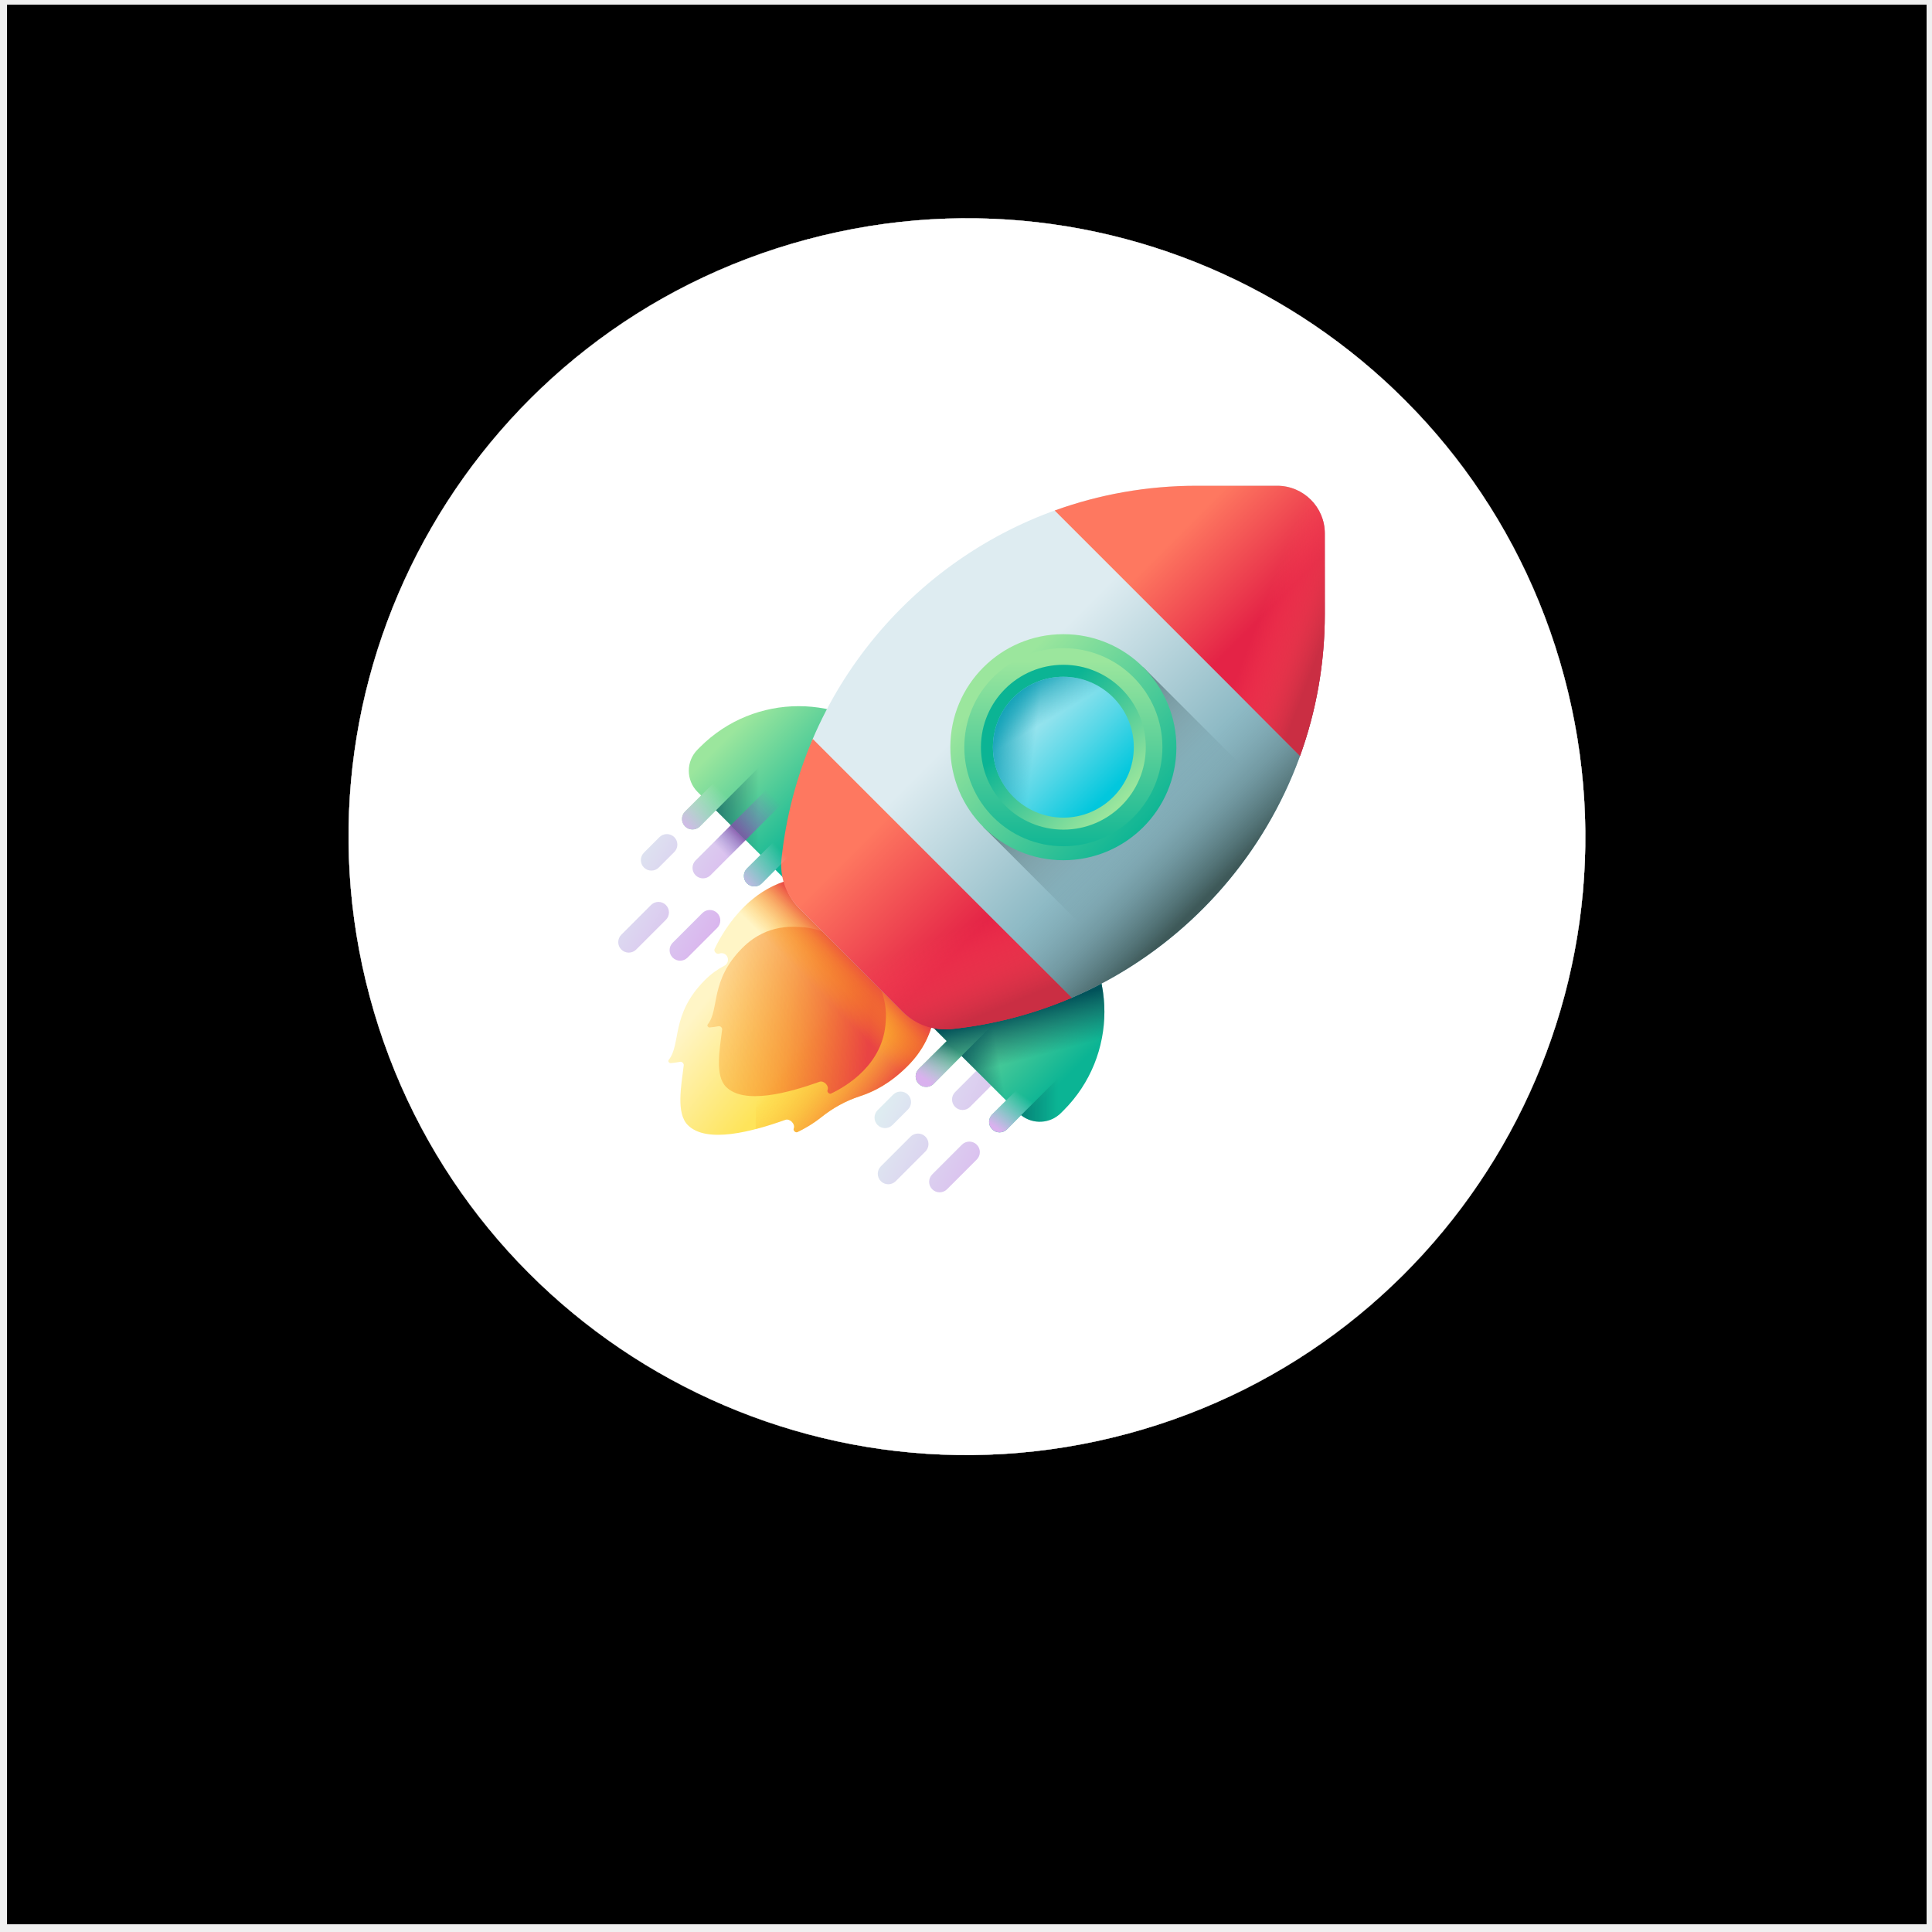
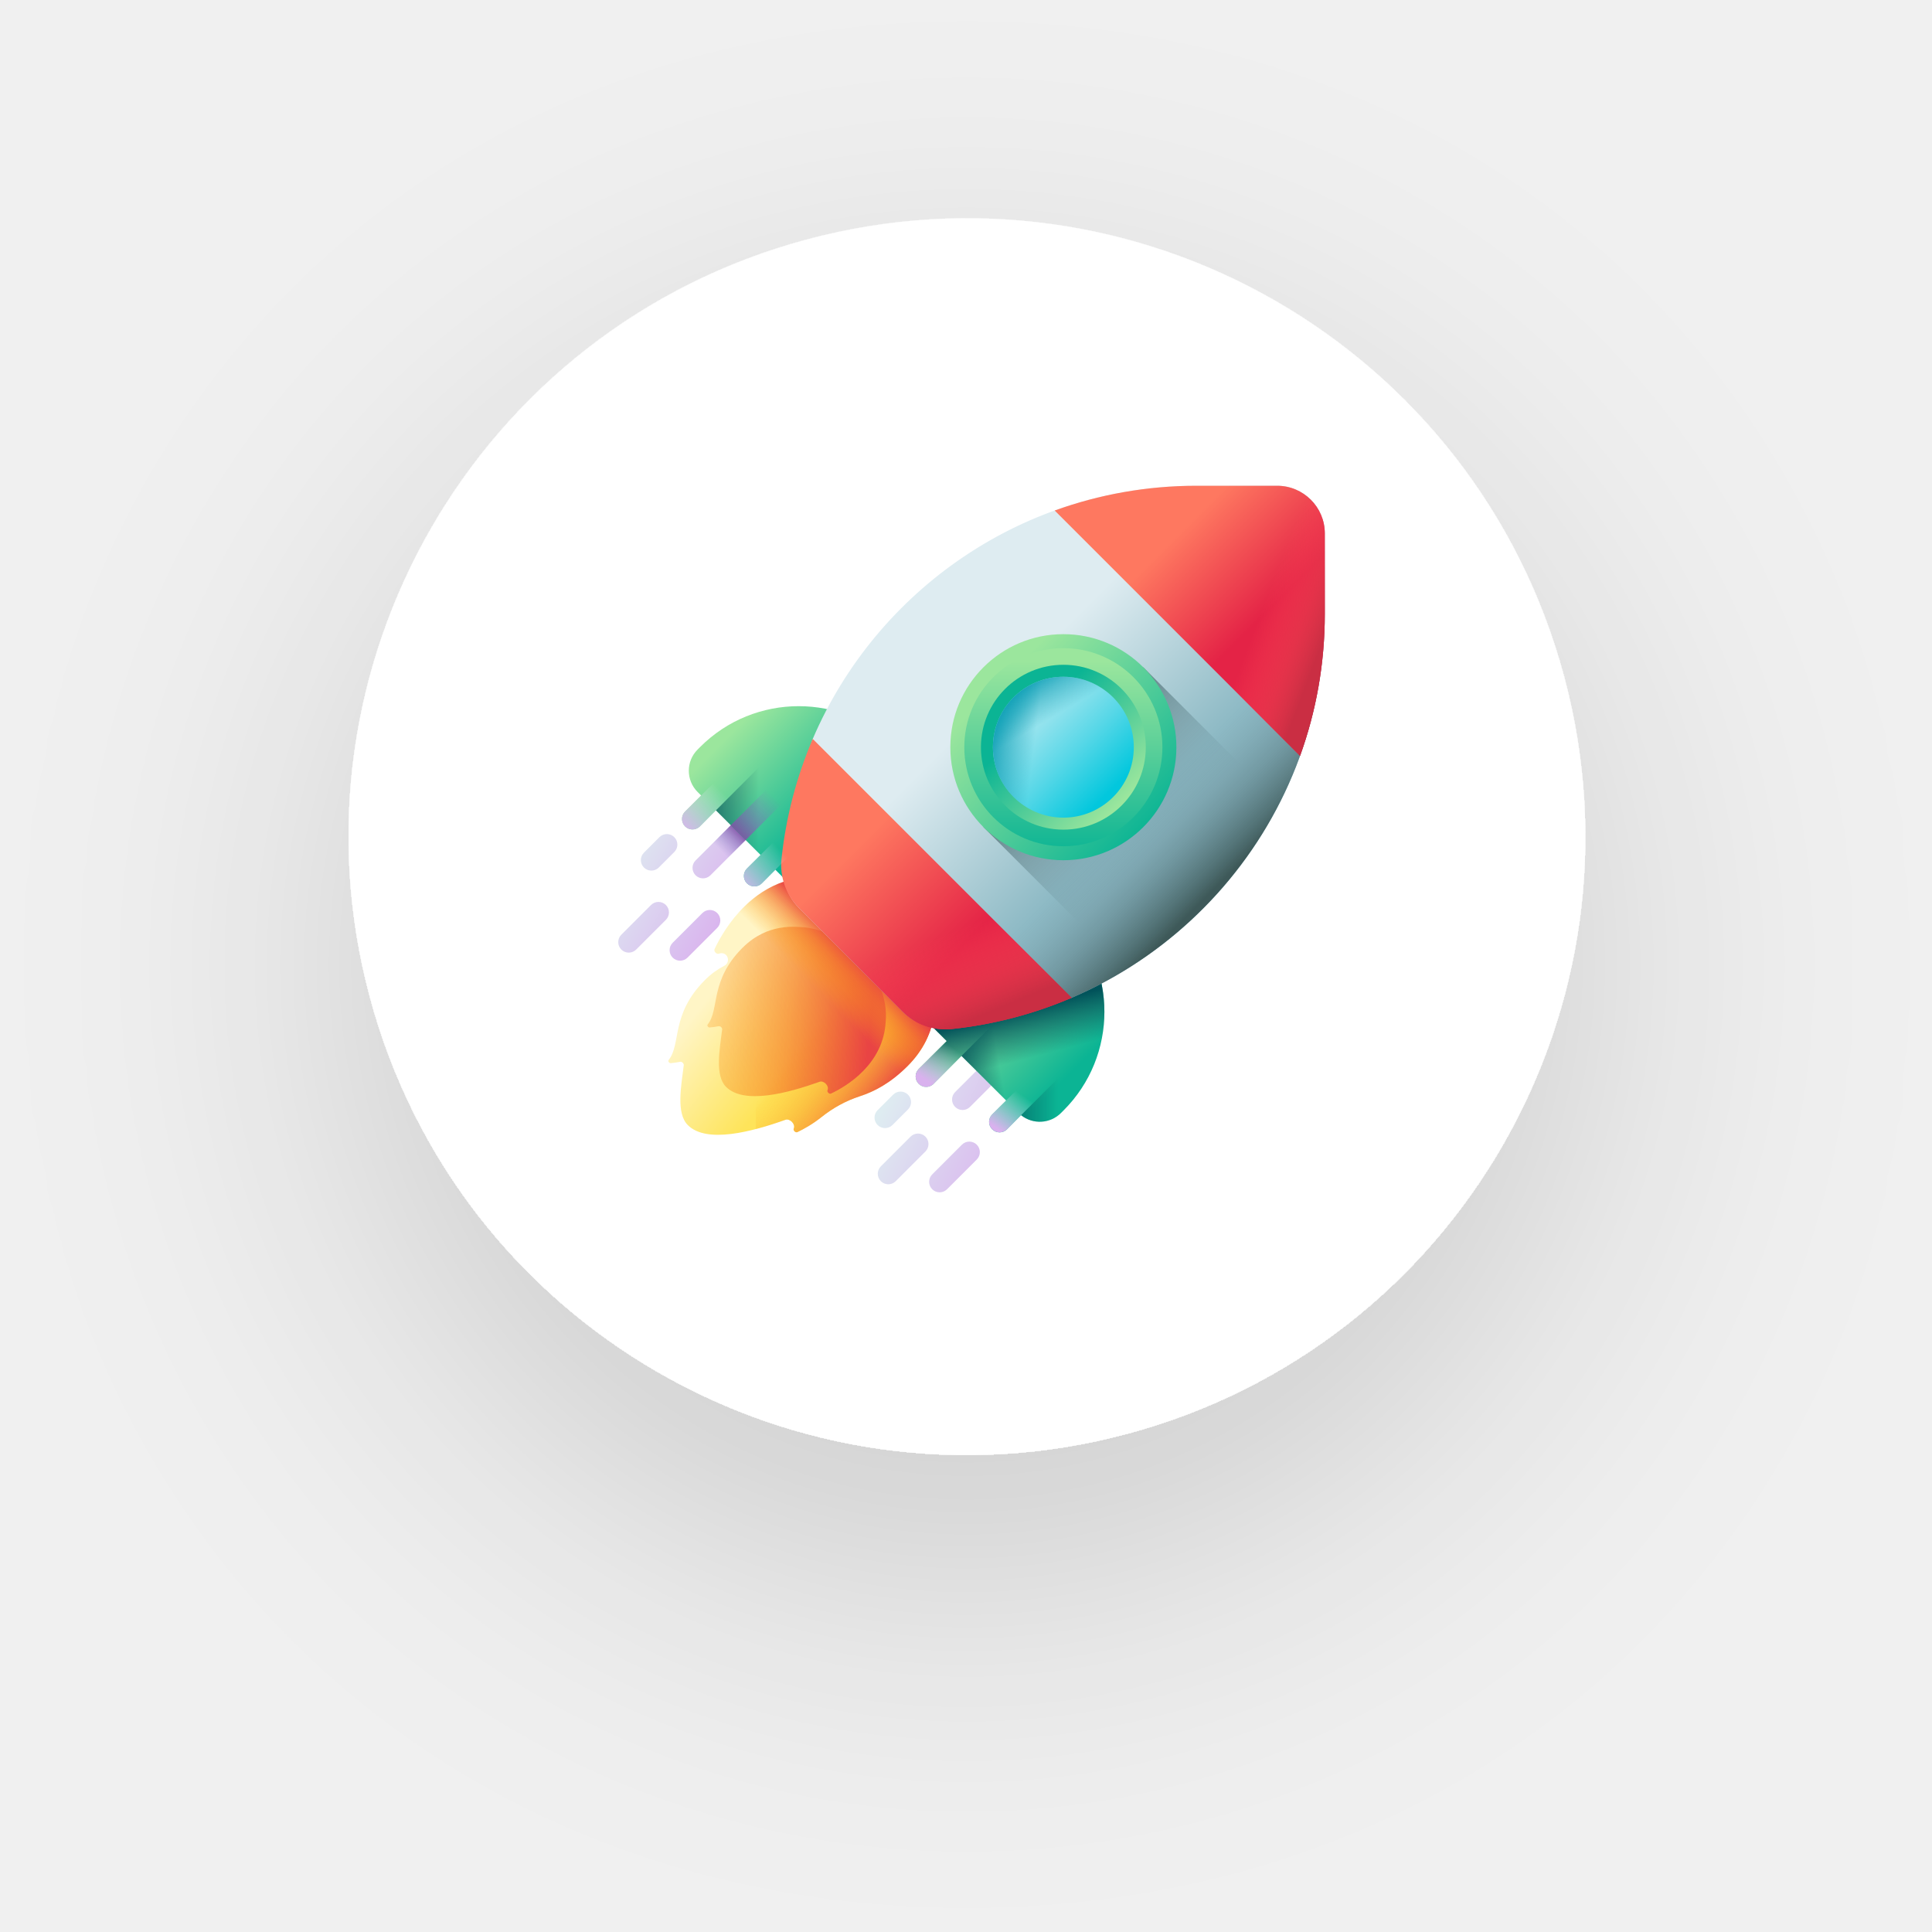
<svg xmlns="http://www.w3.org/2000/svg" width="175" height="175" viewBox="0 0 175 175" fill="none">
-   <g filter="url(#filter0_d_242_17254)">
-     <path d="M33.494 90.279C25.489 60.405 43.218 29.698 73.092 21.694C102.966 13.689 133.673 31.418 141.678 61.292C149.682 91.166 131.954 121.873 102.08 129.877C72.206 137.882 41.499 120.153 33.494 90.279Z" fill="white" />
+   <g filter="url(#filter0_d_242_17255)">
+     <path d="M33.494 90.279C25.489 60.405 43.218 29.698 73.092 21.694V21.694C102.966 13.689 133.673 31.418 141.678 61.292V61.292C149.682 91.166 131.954 121.873 102.08 129.877V129.877C72.206 137.882 41.499 120.153 33.494 90.279V90.279Z" fill="white" />
  </g>
-   <g clipPath="url(#clip0_242_17254)">
-     <path d="M63.621 82.704L60.93 85.394C60.559 85.766 60.559 86.368 60.93 86.74C61.302 87.112 61.904 87.112 62.276 86.74L64.967 84.049C65.338 83.677 65.338 83.075 64.967 82.703C64.595 82.332 63.992 82.332 63.621 82.704Z" fill="url(#paint0_linear_242_17254)" />
-     <path d="M58.97 81.974L56.279 84.665C55.907 85.037 55.907 85.639 56.279 86.01C56.65 86.382 57.253 86.382 57.624 86.01L60.315 83.32C60.687 82.948 60.687 82.346 60.315 81.974C59.944 81.602 59.341 81.602 58.97 81.974Z" fill="url(#paint1_linear_242_17254)" />
-     <path d="M73.699 68.59C73.327 68.219 72.725 68.219 72.353 68.59L63.006 77.937C62.635 78.309 62.635 78.911 63.006 79.283C63.378 79.654 63.98 79.654 64.352 79.283L73.699 69.936C74.07 69.564 74.07 68.962 73.699 68.59Z" fill="url(#paint2_linear_242_17254)" />
-     <path d="M73.699 68.59C73.327 68.219 72.725 68.219 72.353 68.59L63.006 77.937C62.635 78.309 62.635 78.911 63.006 79.283C63.378 79.654 63.98 79.654 64.352 79.283L73.699 69.936C74.07 69.564 74.07 68.962 73.699 68.59Z" fill="url(#paint3_linear_242_17254)" />
-     <path d="M59.672 78.58L61.077 77.175C61.449 76.803 61.449 76.201 61.077 75.829C60.706 75.458 60.103 75.458 59.732 75.829L58.327 77.235C57.955 77.606 57.955 78.209 58.327 78.58C58.698 78.952 59.3 78.952 59.672 78.58Z" fill="url(#paint4_linear_242_17254)" />
-     <path d="M87.13 103.685L84.439 106.376C84.067 106.747 84.067 107.35 84.439 107.721C84.81 108.093 85.413 108.093 85.784 107.721L88.475 105.03C88.847 104.659 88.847 104.056 88.475 103.685C88.104 103.313 87.501 103.313 87.13 103.685Z" fill="url(#paint5_linear_242_17254)" />
-     <path d="M82.478 102.955L79.787 105.646C79.416 106.018 79.416 106.62 79.787 106.992C80.159 107.364 80.761 107.364 81.133 106.992L83.824 104.301C84.195 103.929 84.195 103.327 83.824 102.956C83.453 102.584 82.85 102.584 82.478 102.955Z" fill="url(#paint6_linear_242_17254)" />
-     <path d="M97.208 89.572C96.836 89.2 96.234 89.2 95.862 89.572L86.515 98.919C86.143 99.29 86.143 99.893 86.515 100.264C86.887 100.636 87.489 100.636 87.861 100.264L97.208 90.917C97.579 90.546 97.579 89.943 97.208 89.572Z" fill="url(#paint7_linear_242_17254)" />
-     <path d="M80.838 101.905L82.243 100.499C82.615 100.128 82.615 99.525 82.243 99.154C81.872 98.782 81.269 98.782 80.898 99.154L79.493 100.559C79.121 100.931 79.121 101.533 79.493 101.905C79.864 102.276 80.466 102.276 80.838 101.905Z" fill="url(#paint8_linear_242_17254)" />
-     <path d="M73.354 79.408C68.268 79.677 65.643 84.034 64.727 85.959C64.626 86.171 64.912 86.473 65.132 86.383C65.139 86.38 65.147 86.376 65.155 86.374C65.246 86.337 65.342 86.329 65.437 86.342C66.016 86.425 66.125 87.217 65.604 87.483C65.025 87.779 64.432 88.193 63.853 88.772C60.734 91.891 61.72 94.563 60.563 96.02C60.481 96.123 60.612 96.311 60.756 96.299C60.977 96.28 61.265 96.244 61.602 96.179C61.767 96.148 61.954 96.326 61.933 96.495C61.696 98.392 61.234 100.843 62.302 101.911C64.004 103.613 68.138 102.506 71.135 101.433C71.542 101.288 72.061 101.81 71.902 102.209C71.899 102.215 71.897 102.221 71.894 102.227C71.823 102.4 72.061 102.626 72.229 102.546C72.781 102.283 73.588 101.842 74.4 101.194C75.436 100.367 76.603 99.716 77.864 99.306C79.18 98.878 80.642 98.127 82.191 96.579C85.253 93.516 84.696 90.142 84.648 89.091C84.399 86.908 83.289 84.591 81.388 82.69C79.002 80.304 75.961 79.162 73.354 79.408Z" fill="url(#paint9_linear_242_17254)" />
-     <path d="M71.136 101.433C71.542 101.288 72.061 101.81 71.902 102.209C71.9 102.215 71.897 102.221 71.895 102.227C71.824 102.4 72.062 102.626 72.229 102.546C72.782 102.283 73.588 101.842 74.4 101.193C75.437 100.366 76.603 99.716 77.864 99.306C79.181 98.878 80.642 98.127 82.191 96.579C85.253 93.516 84.696 90.141 84.649 89.09C84.4 86.908 83.289 84.59 81.388 82.69C79.003 80.304 75.962 79.162 73.354 79.408C71.357 79.513 69.74 80.249 68.456 81.221V102.273C69.386 102.031 70.305 101.731 71.136 101.433Z" fill="url(#paint10_linear_242_17254)" />
-     <path d="M64.099 92.801C64.02 92.9 64.145 93.08 64.283 93.068C64.495 93.05 64.771 93.016 65.094 92.954C65.252 92.923 65.431 93.094 65.411 93.257C65.184 95.074 64.741 97.422 65.764 98.446C67.395 100.077 71.356 99.016 74.229 97.989C74.619 97.849 75.116 98.35 74.964 98.731C74.961 98.737 74.959 98.743 74.957 98.749C74.889 98.915 75.116 99.131 75.277 99.055C76.732 98.363 80.025 96.379 80.228 92.535C80.414 90.564 79.551 88.266 77.748 86.463C76.311 85.026 74.56 84.187 72.91 83.999C72.116 83.963 69.565 83.542 67.251 85.856C64.262 88.844 65.207 91.405 64.099 92.801Z" fill="url(#paint11_linear_242_17254)" />
-     <path d="M82.191 96.579C85.253 93.516 84.696 90.141 84.648 89.09C84.399 86.908 83.289 84.59 81.388 82.69C79.002 80.304 75.961 79.162 73.353 79.408C69.963 79.587 67.667 81.583 66.241 83.464L80.663 97.885C81.161 97.528 81.671 97.098 82.191 96.579Z" fill="url(#paint12_linear_242_17254)" />
-     <path d="M96.341 82.739L94.185 80.583L83.109 91.659L85.75 94.299L84.147 95.901L84.149 95.903L83.219 96.832C82.847 97.204 82.847 97.806 83.219 98.178C83.58 98.539 84.159 98.548 84.533 98.207L87.095 95.644L91.133 99.682L89.87 100.946C89.498 101.317 89.498 101.92 89.87 102.291C90.241 102.663 90.844 102.663 91.215 102.291L92.492 101.015C93.558 101.868 95.118 101.802 96.106 100.813L96.341 100.578C101.267 95.652 101.267 87.665 96.341 82.739Z" fill="url(#paint13_linear_242_17254)" />
-     <path d="M96.341 82.739L94.185 80.583L83.109 91.659L85.75 94.299L84.147 95.901L84.149 95.903L83.219 96.832C82.847 97.204 82.847 97.806 83.219 98.178C83.58 98.539 84.159 98.548 84.533 98.207L87.095 95.644L91.133 99.682L89.87 100.946C89.498 101.317 89.498 101.92 89.87 102.291C90.241 102.663 90.844 102.663 91.215 102.291L92.492 101.015C93.558 101.868 95.118 101.802 96.106 100.813L96.341 100.578C101.267 95.652 101.267 87.665 96.341 82.739Z" fill="url(#paint14_linear_242_17254)" />
-     <path d="M92.491 101.015C93.557 101.868 95.117 101.802 96.105 100.813L96.34 100.578C100.639 96.279 101.186 89.649 97.982 84.757L87.095 95.644L92.491 101.015Z" fill="url(#paint15_linear_242_17254)" />
-     <path d="M83.417 69.815L81.262 67.659C76.335 62.733 68.348 62.733 63.422 67.659L63.187 67.895C62.126 68.955 62.126 70.675 63.187 71.736L63.505 72.054L62.981 72.577L62.983 72.579L62.053 73.508C61.681 73.88 61.681 74.482 62.053 74.854C62.414 75.215 62.993 75.224 63.367 74.883L64.85 73.399L68.888 77.437L67.658 78.668C67.286 79.039 67.286 79.641 67.658 80.013C68.029 80.385 68.632 80.385 69.003 80.013L70.234 78.783L72.342 80.891L83.417 69.815Z" fill="url(#paint16_linear_242_17254)" />
-     <path d="M72.342 80.891L83.418 69.815L81.262 67.659C79.261 65.658 76.755 64.47 74.155 64.095L64.851 73.399L72.342 80.891Z" fill="url(#paint17_linear_242_17254)" />
-     <path d="M81.767 91.639C82.939 92.811 84.58 93.258 86.228 93.083C90.039 92.678 97.068 90.382 97.068 90.382C110.553 84.604 120 71.212 120 55.613V48.316C120 45.932 118.068 44 115.684 44H108.387C92.787 44 79.396 53.447 73.618 66.931C73.618 66.931 71.321 73.96 70.917 77.771C70.741 79.42 71.189 81.06 72.361 82.233L81.767 91.639Z" fill="url(#paint18_linear_242_17254)" />
-     <path d="M120 55.613V48.315C120 47.123 119.517 46.045 118.736 45.264L77.064 86.936L81.767 91.638C82.94 92.811 84.58 93.383 86.229 93.209C105.212 91.192 120 75.13 120 55.613Z" fill="url(#paint19_linear_242_17254)" />
-     <path d="M115.889 72.772L103.559 60.441L89.08 74.92L101.988 87.828C107.893 84.191 112.723 78.977 115.889 72.772Z" fill="url(#paint20_linear_242_17254)" />
-     <path d="M73.619 66.932C72.168 70.319 71.196 73.96 70.791 77.771C70.616 79.419 71.189 81.06 72.361 82.232L81.767 91.638C82.939 92.811 84.579 93.383 86.228 93.208C90.039 92.803 93.68 91.831 97.067 90.38L73.619 66.932Z" fill="url(#paint21_linear_242_17254)" />
-     <path d="M115.685 44H108.387C103.874 44 99.547 44.792 95.534 46.242L117.757 68.466C119.208 64.453 120 60.126 120 55.613V48.316C120 45.932 118.068 44 115.685 44Z" fill="url(#paint22_linear_242_17254)" />
-     <path d="M96.319 77.919C101.973 77.919 106.557 73.336 106.557 67.681C106.557 62.027 101.973 57.443 96.319 57.443C90.665 57.443 86.081 62.027 86.081 67.681C86.081 73.336 90.665 77.919 96.319 77.919Z" fill="url(#paint23_linear_242_17254)" />
-     <path d="M96.319 76.653C101.274 76.653 105.291 72.636 105.291 67.681C105.291 62.726 101.274 58.709 96.319 58.709C91.364 58.709 87.347 62.726 87.347 67.681C87.347 72.636 91.364 76.653 96.319 76.653Z" fill="url(#paint24_linear_242_17254)" />
-     <path d="M96.319 75.148C100.443 75.148 103.785 71.805 103.785 67.682C103.785 63.558 100.443 60.216 96.319 60.216C92.196 60.216 88.853 63.558 88.853 67.682C88.853 71.805 92.196 75.148 96.319 75.148Z" fill="url(#paint25_linear_242_17254)" />
-     <path d="M96.319 74.062C99.843 74.062 102.699 71.205 102.699 67.681C102.699 64.157 99.843 61.301 96.319 61.301C92.795 61.301 89.939 64.157 89.939 67.681C89.939 71.205 92.795 74.062 96.319 74.062Z" fill="url(#paint26_linear_242_17254)" />
-     <path d="M96.319 74.062C99.843 74.062 102.699 71.205 102.699 67.681C102.699 64.157 99.843 61.301 96.319 61.301C92.795 61.301 89.939 64.157 89.939 67.681C89.939 71.205 92.795 74.062 96.319 74.062Z" fill="url(#paint27_linear_242_17254)" />
-     <path d="M96.319 74.062C99.843 74.062 102.699 71.205 102.699 67.681C102.699 64.157 99.843 61.301 96.319 61.301C92.795 61.301 89.939 64.157 89.939 67.681C89.939 71.205 92.795 74.062 96.319 74.062Z" fill="url(#paint28_linear_242_17254)" />
-     <path d="M97.068 90.379C93.681 91.832 90.039 92.804 86.228 93.208C84.58 93.384 82.939 92.81 81.767 91.638L77.064 86.936L85.344 78.656L97.068 90.379Z" fill="url(#paint29_linear_242_17254)" />
-     <path d="M120 48.316V55.613C120 60.126 119.208 64.454 117.757 68.466L106.646 57.355L118.736 45.264C119.517 46.045 120 47.125 120 48.316Z" fill="url(#paint30_linear_242_17254)" />
-     <path d="M92.561 98.254L89.87 100.945C89.498 101.317 89.498 101.919 89.87 102.291C90.241 102.662 90.843 102.662 91.215 102.291L93.906 99.6C94.278 99.228 94.278 98.626 93.906 98.254C93.534 97.883 92.932 97.883 92.561 98.254Z" fill="url(#paint31_linear_242_17254)" />
-     <path d="M84.532 98.207L87.592 95.148C87.963 94.776 87.963 94.174 87.592 93.802C87.22 93.43 86.618 93.43 86.246 93.802L84.147 95.901L84.149 95.902L83.219 96.832C82.847 97.204 82.847 97.806 83.219 98.178C83.58 98.539 84.159 98.548 84.532 98.207Z" fill="url(#paint32_linear_242_17254)" />
-     <path d="M70.349 75.976L67.658 78.667C67.286 79.038 67.286 79.641 67.658 80.013C68.029 80.384 68.632 80.384 69.003 80.013L71.694 77.322C72.066 76.95 72.066 76.347 71.694 75.976C71.323 75.604 70.72 75.604 70.349 75.976Z" fill="url(#paint33_linear_242_17254)" />
-     <path d="M63.367 74.882L66.426 71.823C66.797 71.452 66.797 70.85 66.426 70.478C66.054 70.106 65.452 70.106 65.08 70.478L62.981 72.577L62.983 72.578L62.053 73.508C61.681 73.88 61.681 74.482 62.053 74.853C62.414 75.215 62.993 75.224 63.367 74.882Z" fill="url(#paint34_linear_242_17254)" />
-     <path d="M73.699 68.59C73.327 68.219 72.725 68.219 72.353 68.59L66.197 74.746L67.543 76.091L73.699 69.936C74.07 69.564 74.07 68.962 73.699 68.59Z" fill="url(#paint35_linear_242_17254)" />
-     <path d="M96.106 100.813L96.341 100.578C98.301 98.617 99.479 96.171 99.879 93.627L92.491 101.014C93.558 101.868 95.117 101.801 96.106 100.813Z" fill="url(#paint36_linear_242_17254)" />
+   <g clip-path="url(#clip0_242_17255)">
+     <path d="M63.621 82.704L60.93 85.394C60.559 85.766 60.559 86.368 60.93 86.74C61.302 87.112 61.904 87.112 62.276 86.74L64.967 84.049C65.338 83.677 65.338 83.075 64.967 82.703C64.595 82.332 63.992 82.332 63.621 82.704Z" fill="url(#paint0_linear_242_17255)" />
+     <path d="M58.97 81.974L56.279 84.665C55.907 85.037 55.907 85.639 56.279 86.01C56.65 86.382 57.253 86.382 57.624 86.01L60.315 83.32C60.687 82.948 60.687 82.346 60.315 81.974C59.944 81.602 59.341 81.602 58.97 81.974Z" fill="url(#paint1_linear_242_17255)" />
+     <path d="M73.699 68.59C73.327 68.219 72.725 68.219 72.353 68.59L63.006 77.937C62.635 78.309 62.635 78.911 63.006 79.283C63.378 79.654 63.98 79.654 64.352 79.283L73.699 69.936C74.07 69.564 74.07 68.962 73.699 68.59Z" fill="url(#paint2_linear_242_17255)" />
+     <path d="M73.699 68.59C73.327 68.219 72.725 68.219 72.353 68.59L63.006 77.937C62.635 78.309 62.635 78.911 63.006 79.283C63.378 79.654 63.98 79.654 64.352 79.283L73.699 69.936C74.07 69.564 74.07 68.962 73.699 68.59Z" fill="url(#paint3_linear_242_17255)" />
+     <path d="M59.672 78.58L61.077 77.175C61.449 76.803 61.449 76.201 61.077 75.829C60.706 75.458 60.103 75.458 59.732 75.829L58.327 77.235C57.955 77.606 57.955 78.209 58.327 78.58C58.698 78.952 59.3 78.952 59.672 78.58Z" fill="url(#paint4_linear_242_17255)" />
+     <path d="M87.13 103.685L84.439 106.376C84.067 106.747 84.067 107.35 84.439 107.721C84.81 108.093 85.413 108.093 85.784 107.721L88.475 105.03C88.847 104.659 88.847 104.056 88.475 103.685C88.104 103.313 87.501 103.313 87.13 103.685Z" fill="url(#paint5_linear_242_17255)" />
+     <path d="M82.478 102.955L79.787 105.646C79.416 106.018 79.416 106.62 79.787 106.992C80.159 107.364 80.761 107.364 81.133 106.992L83.824 104.301C84.195 103.929 84.195 103.327 83.824 102.956C83.453 102.584 82.85 102.584 82.478 102.955Z" fill="url(#paint6_linear_242_17255)" />
+     <path d="M97.208 89.572C96.836 89.2 96.234 89.2 95.862 89.572L86.515 98.919C86.143 99.29 86.143 99.893 86.515 100.264C86.887 100.636 87.489 100.636 87.861 100.264L97.208 90.917C97.579 90.546 97.579 89.943 97.208 89.572Z" fill="url(#paint7_linear_242_17255)" />
+     <path d="M80.838 101.905L82.243 100.499C82.615 100.128 82.615 99.525 82.243 99.154C81.872 98.782 81.269 98.782 80.898 99.154L79.493 100.559C79.121 100.931 79.121 101.533 79.493 101.905C79.864 102.276 80.466 102.276 80.838 101.905Z" fill="url(#paint8_linear_242_17255)" />
+     <path d="M73.354 79.408C68.268 79.677 65.643 84.034 64.727 85.959C64.626 86.171 64.912 86.473 65.132 86.383C65.139 86.38 65.147 86.376 65.155 86.374C65.246 86.337 65.342 86.329 65.437 86.342C66.016 86.425 66.125 87.217 65.604 87.483C65.025 87.779 64.432 88.193 63.853 88.772C60.734 91.891 61.72 94.563 60.563 96.02C60.481 96.123 60.612 96.311 60.756 96.299C60.977 96.28 61.265 96.244 61.602 96.179C61.767 96.148 61.954 96.326 61.933 96.495C61.696 98.392 61.234 100.843 62.302 101.911C64.004 103.613 68.138 102.506 71.135 101.433C71.542 101.288 72.061 101.81 71.902 102.209C71.899 102.215 71.897 102.221 71.894 102.227C71.823 102.4 72.061 102.626 72.229 102.546C72.781 102.283 73.588 101.842 74.4 101.194C75.436 100.367 76.603 99.716 77.864 99.306C79.18 98.878 80.642 98.127 82.191 96.579C85.253 93.516 84.696 90.142 84.648 89.091C84.399 86.908 83.289 84.591 81.388 82.69C79.002 80.304 75.961 79.162 73.354 79.408Z" fill="url(#paint9_linear_242_17255)" />
+     <path d="M71.136 101.433C71.542 101.288 72.061 101.81 71.902 102.209C71.9 102.215 71.897 102.221 71.895 102.227C71.824 102.4 72.062 102.626 72.229 102.546C72.782 102.283 73.588 101.842 74.4 101.193C75.437 100.366 76.603 99.716 77.864 99.306C79.181 98.878 80.642 98.127 82.191 96.579C85.253 93.516 84.696 90.141 84.649 89.09C84.4 86.908 83.289 84.59 81.388 82.69C79.003 80.304 75.962 79.162 73.354 79.408C71.357 79.513 69.74 80.249 68.456 81.221V102.273C69.386 102.031 70.305 101.731 71.136 101.433Z" fill="url(#paint10_linear_242_17255)" />
+     <path d="M64.099 92.801C64.02 92.9 64.145 93.08 64.283 93.068C64.495 93.05 64.771 93.016 65.094 92.954C65.252 92.923 65.431 93.094 65.411 93.257C65.184 95.074 64.741 97.422 65.764 98.446C67.395 100.077 71.356 99.016 74.229 97.989C74.619 97.849 75.116 98.35 74.964 98.731C74.961 98.737 74.959 98.743 74.957 98.749C74.889 98.915 75.116 99.131 75.277 99.055C76.732 98.363 80.025 96.379 80.228 92.535C80.414 90.564 79.551 88.266 77.748 86.463C76.311 85.026 74.56 84.187 72.91 83.999C72.116 83.963 69.565 83.542 67.251 85.856C64.262 88.844 65.207 91.405 64.099 92.801Z" fill="url(#paint11_linear_242_17255)" />
+     <path d="M82.191 96.579C85.253 93.516 84.696 90.141 84.648 89.09C84.399 86.908 83.289 84.59 81.388 82.69C79.002 80.304 75.961 79.162 73.353 79.408C69.963 79.587 67.667 81.583 66.241 83.464L80.663 97.885C81.161 97.528 81.671 97.098 82.191 96.579Z" fill="url(#paint12_linear_242_17255)" />
+     <path d="M96.341 82.739L94.185 80.583L83.109 91.659L85.75 94.299L84.147 95.901L84.149 95.903L83.219 96.832C82.847 97.204 82.847 97.806 83.219 98.178C83.58 98.539 84.159 98.548 84.533 98.207L87.095 95.644L91.133 99.682L89.87 100.946C89.498 101.317 89.498 101.92 89.87 102.291C90.241 102.663 90.844 102.663 91.215 102.291L92.492 101.015C93.558 101.868 95.118 101.802 96.106 100.813L96.341 100.578C101.267 95.652 101.267 87.665 96.341 82.739Z" fill="url(#paint13_linear_242_17255)" />
+     <path d="M96.341 82.739L94.185 80.583L83.109 91.659L85.75 94.299L84.147 95.901L84.149 95.903L83.219 96.832C82.847 97.204 82.847 97.806 83.219 98.178C83.58 98.539 84.159 98.548 84.533 98.207L87.095 95.644L91.133 99.682L89.87 100.946C89.498 101.317 89.498 101.92 89.87 102.291C90.241 102.663 90.844 102.663 91.215 102.291L92.492 101.015C93.558 101.868 95.118 101.802 96.106 100.813L96.341 100.578C101.267 95.652 101.267 87.665 96.341 82.739Z" fill="url(#paint14_linear_242_17255)" />
+     <path d="M92.491 101.015C93.557 101.868 95.117 101.802 96.105 100.813L96.34 100.578C100.639 96.279 101.186 89.649 97.982 84.757L87.095 95.644L92.491 101.015Z" fill="url(#paint15_linear_242_17255)" />
+     <path d="M83.417 69.815L81.262 67.659C76.335 62.733 68.348 62.733 63.422 67.659L63.187 67.895C62.126 68.955 62.126 70.675 63.187 71.736L63.505 72.054L62.981 72.577L62.983 72.579L62.053 73.508C61.681 73.88 61.681 74.482 62.053 74.854C62.414 75.215 62.993 75.224 63.367 74.883L64.85 73.399L68.888 77.437L67.658 78.668C67.286 79.039 67.286 79.641 67.658 80.013C68.029 80.385 68.632 80.385 69.003 80.013L70.234 78.783L72.342 80.891L83.417 69.815Z" fill="url(#paint16_linear_242_17255)" />
+     <path d="M72.342 80.891L83.418 69.815L81.262 67.659C79.261 65.658 76.755 64.47 74.155 64.095L64.851 73.399L72.342 80.891Z" fill="url(#paint17_linear_242_17255)" />
+     <path d="M81.767 91.639C82.939 92.811 84.58 93.258 86.228 93.083C90.039 92.678 97.068 90.382 97.068 90.382C110.553 84.604 120 71.212 120 55.613V48.316C120 45.932 118.068 44 115.684 44H108.387C92.787 44 79.396 53.447 73.618 66.931C73.618 66.931 71.321 73.96 70.917 77.771C70.741 79.42 71.189 81.06 72.361 82.233L81.767 91.639Z" fill="url(#paint18_linear_242_17255)" />
+     <path d="M120 55.613V48.315C120 47.123 119.517 46.045 118.736 45.264L77.064 86.936L81.767 91.638C82.94 92.811 84.58 93.383 86.229 93.209C105.212 91.192 120 75.13 120 55.613Z" fill="url(#paint19_linear_242_17255)" />
+     <path d="M115.889 72.772L103.559 60.441L89.08 74.92L101.988 87.828C107.893 84.191 112.723 78.977 115.889 72.772Z" fill="url(#paint20_linear_242_17255)" />
+     <path d="M73.619 66.932C72.168 70.319 71.196 73.96 70.791 77.771C70.616 79.419 71.189 81.06 72.361 82.232L81.767 91.638C82.939 92.811 84.579 93.383 86.228 93.208C90.039 92.803 93.68 91.831 97.067 90.38L73.619 66.932Z" fill="url(#paint21_linear_242_17255)" />
+     <path d="M115.685 44H108.387C103.874 44 99.547 44.792 95.534 46.242L117.757 68.466C119.208 64.453 120 60.126 120 55.613V48.316C120 45.932 118.068 44 115.685 44Z" fill="url(#paint22_linear_242_17255)" />
+     <path d="M96.319 77.919C101.973 77.919 106.557 73.336 106.557 67.681C106.557 62.027 101.973 57.443 96.319 57.443C90.665 57.443 86.081 62.027 86.081 67.681C86.081 73.336 90.665 77.919 96.319 77.919Z" fill="url(#paint23_linear_242_17255)" />
+     <path d="M96.319 76.653C101.274 76.653 105.291 72.636 105.291 67.681C105.291 62.726 101.274 58.709 96.319 58.709C91.364 58.709 87.347 62.726 87.347 67.681C87.347 72.636 91.364 76.653 96.319 76.653Z" fill="url(#paint24_linear_242_17255)" />
+     <path d="M96.319 75.148C100.443 75.148 103.785 71.805 103.785 67.682C103.785 63.558 100.443 60.216 96.319 60.216C92.196 60.216 88.853 63.558 88.853 67.682C88.853 71.805 92.196 75.148 96.319 75.148Z" fill="url(#paint25_linear_242_17255)" />
+     <path d="M96.319 74.062C99.843 74.062 102.699 71.205 102.699 67.681C102.699 64.157 99.843 61.301 96.319 61.301C92.795 61.301 89.939 64.157 89.939 67.681C89.939 71.205 92.795 74.062 96.319 74.062Z" fill="url(#paint26_linear_242_17255)" />
+     <path d="M96.319 74.062C99.843 74.062 102.699 71.205 102.699 67.681C102.699 64.157 99.843 61.301 96.319 61.301C92.795 61.301 89.939 64.157 89.939 67.681C89.939 71.205 92.795 74.062 96.319 74.062Z" fill="url(#paint27_linear_242_17255)" />
+     <path d="M96.319 74.062C99.843 74.062 102.699 71.205 102.699 67.681C102.699 64.157 99.843 61.301 96.319 61.301C92.795 61.301 89.939 64.157 89.939 67.681C89.939 71.205 92.795 74.062 96.319 74.062Z" fill="url(#paint28_linear_242_17255)" />
+     <path d="M97.068 90.379C93.681 91.832 90.039 92.804 86.228 93.208C84.58 93.384 82.939 92.81 81.767 91.638L77.064 86.936L85.344 78.656L97.068 90.379Z" fill="url(#paint29_linear_242_17255)" />
+     <path d="M120 48.316V55.613C120 60.126 119.208 64.454 117.757 68.466L106.646 57.355L118.736 45.264C119.517 46.045 120 47.125 120 48.316Z" fill="url(#paint30_linear_242_17255)" />
+     <path d="M92.561 98.254L89.87 100.945C89.498 101.317 89.498 101.919 89.87 102.291C90.241 102.662 90.843 102.662 91.215 102.291L93.906 99.6C94.278 99.228 94.278 98.626 93.906 98.254C93.534 97.883 92.932 97.883 92.561 98.254Z" fill="url(#paint31_linear_242_17255)" />
+     <path d="M84.532 98.207L87.592 95.148C87.963 94.776 87.963 94.174 87.592 93.802C87.22 93.43 86.618 93.43 86.246 93.802L84.147 95.901L84.149 95.902L83.219 96.832C82.847 97.204 82.847 97.806 83.219 98.178C83.58 98.539 84.159 98.548 84.532 98.207Z" fill="url(#paint32_linear_242_17255)" />
+     <path d="M70.349 75.976L67.658 78.667C67.286 79.038 67.286 79.641 67.658 80.013C68.029 80.384 68.632 80.384 69.003 80.013L71.694 77.322C72.066 76.95 72.066 76.347 71.694 75.976C71.323 75.604 70.72 75.604 70.349 75.976Z" fill="url(#paint33_linear_242_17255)" />
+     <path d="M63.367 74.882L66.426 71.823C66.797 71.452 66.797 70.85 66.426 70.478C66.054 70.106 65.452 70.106 65.08 70.478L62.981 72.577L62.983 72.578L62.053 73.508C61.681 73.88 61.681 74.482 62.053 74.853C62.414 75.215 62.993 75.224 63.367 74.882Z" fill="url(#paint34_linear_242_17255)" />
+     <path d="M73.699 68.59C73.327 68.219 72.725 68.219 72.353 68.59L66.197 74.746L67.543 76.091L73.699 69.936C74.07 69.564 74.07 68.962 73.699 68.59Z" fill="url(#paint35_linear_242_17255)" />
+     <path d="M96.106 100.813L96.341 100.578C98.301 98.617 99.479 96.171 99.879 93.627L92.491 101.014C93.558 101.868 95.117 101.801 96.106 100.813Z" fill="url(#paint36_linear_242_17255)" />
  </g>
  <defs>
-     <filter id="filter0_d_242_17254" x="0.678" y="0.462" width="173.816" height="173.817" filterUnits="userSpaceOnUse" colorInterpolationFilters="sRGB">
-       <feFlood floodOpacity="0" result="BackgroundImageFix" />
+     <filter id="filter0_d_242_17255" x="0.678" y="0.462" width="173.816" height="173.817" filterUnits="userSpaceOnUse" color-interpolation-filters="sRGB">
+       <feFlood flood-opacity="0" result="BackgroundImageFix" />
      <feColorMatrix in="SourceAlpha" type="matrix" values="0 0 0 0 0 0 0 0 0 0 0 0 0 0 0 0 0 0 127 0" result="hardAlpha" />
      <feOffset dy="11.585" />
      <feGaussianBlur stdDeviation="15.447" />
      <feComposite in2="hardAlpha" operator="out" />
      <feColorMatrix type="matrix" values="0 0 0 0 0 0 0 0 0 0 0 0 0 0 0 0 0 0 0.15 0" />
-       <feBlend mode="normal" in2="BackgroundImageFix" result="effect1_dropShadow_242_17254" />
-       <feBlend mode="normal" in="SourceGraphic" in2="effect1_dropShadow_242_17254" result="shape" />
+       <feBlend mode="normal" in2="BackgroundImageFix" result="effect1_dropShadow_242_17255" />
+       <feBlend mode="normal" in="SourceGraphic" in2="effect1_dropShadow_242_17255" result="shape" />
    </filter>
-     <linearGradient id="paint0_linear_242_17254" x1="54.395" y1="79.698" x2="64.936" y2="85.889" gradientUnits="userSpaceOnUse">
-       <stop stop-color="#DEECF1" />
-       <stop offset="1" stop-color="#D9B1EE" />
-     </linearGradient>
-     <linearGradient id="paint1_linear_242_17254" x1="53.521" y1="81.188" x2="64.062" y2="87.378" gradientUnits="userSpaceOnUse">
-       <stop stop-color="#DEECF1" />
-       <stop offset="1" stop-color="#D9B1EE" />
-     </linearGradient>
-     <linearGradient id="paint2_linear_242_17254" x1="60.492" y1="69.32" x2="71.033" y2="75.51" gradientUnits="userSpaceOnUse">
-       <stop stop-color="#DEECF1" />
-       <stop offset="1" stop-color="#D9B1EE" />
-     </linearGradient>
-     <linearGradient id="paint3_linear_242_17254" x1="65.265" y1="77.024" x2="67.126" y2="75.163" gradientUnits="userSpaceOnUse">
+     <linearGradient id="paint0_linear_242_17255" x1="54.395" y1="79.698" x2="64.936" y2="85.889" gradientUnits="userSpaceOnUse">
+       <stop stop-color="#DEECF1" />
+       <stop offset="1" stop-color="#D9B1EE" />
+     </linearGradient>
+     <linearGradient id="paint1_linear_242_17255" x1="53.521" y1="81.188" x2="64.062" y2="87.378" gradientUnits="userSpaceOnUse">
+       <stop stop-color="#DEECF1" />
+       <stop offset="1" stop-color="#D9B1EE" />
+     </linearGradient>
+     <linearGradient id="paint2_linear_242_17255" x1="60.492" y1="69.32" x2="71.033" y2="75.51" gradientUnits="userSpaceOnUse">
+       <stop stop-color="#DEECF1" />
+       <stop offset="1" stop-color="#D9B1EE" />
+     </linearGradient>
+     <linearGradient id="paint3_linear_242_17255" x1="65.265" y1="77.024" x2="67.126" y2="75.163" gradientUnits="userSpaceOnUse">
      <stop stop-color="#8379C1" stop-opacity="0" />
      <stop offset="0.283" stop-color="#8374BE" stop-opacity="0.283" />
      <stop offset="0.586" stop-color="#8268B5" stop-opacity="0.586" />
      <stop offset="0.898" stop-color="#8152A6" stop-opacity="0.898" />
      <stop offset="1" stop-color="#814AA0" />
    </linearGradient>
-     <linearGradient id="paint4_linear_242_17254" x1="56.846" y1="75.527" x2="67.387" y2="81.718" gradientUnits="userSpaceOnUse">
-       <stop stop-color="#DEECF1" />
-       <stop offset="1" stop-color="#D9B1EE" />
-     </linearGradient>
-     <linearGradient id="paint5_linear_242_17254" x1="79.112" y1="102.164" x2="91.222" y2="107.999" gradientUnits="userSpaceOnUse">
-       <stop stop-color="#DEECF1" />
-       <stop offset="1" stop-color="#D9B1EE" />
-     </linearGradient>
-     <linearGradient id="paint6_linear_242_17254" x1="78.521" y1="103.391" x2="90.631" y2="109.226" gradientUnits="userSpaceOnUse">
-       <stop stop-color="#DEECF1" />
-       <stop offset="1" stop-color="#D9B1EE" />
-     </linearGradient>
-     <linearGradient id="paint7_linear_242_17254" x1="84.349" y1="91.298" x2="96.459" y2="97.133" gradientUnits="userSpaceOnUse">
-       <stop stop-color="#DEECF1" />
-       <stop offset="1" stop-color="#D9B1EE" />
-     </linearGradient>
-     <linearGradient id="paint8_linear_242_17254" x1="80.082" y1="100.151" x2="92.192" y2="105.986" gradientUnits="userSpaceOnUse">
-       <stop stop-color="#DEECF1" />
-       <stop offset="1" stop-color="#D9B1EE" />
-     </linearGradient>
-     <linearGradient id="paint9_linear_242_17254" x1="66.268" y1="87.726" x2="74.052" y2="94.063" gradientUnits="userSpaceOnUse">
+     <linearGradient id="paint4_linear_242_17255" x1="56.846" y1="75.527" x2="67.387" y2="81.718" gradientUnits="userSpaceOnUse">
+       <stop stop-color="#DEECF1" />
+       <stop offset="1" stop-color="#D9B1EE" />
+     </linearGradient>
+     <linearGradient id="paint5_linear_242_17255" x1="79.112" y1="102.164" x2="91.222" y2="107.999" gradientUnits="userSpaceOnUse">
+       <stop stop-color="#DEECF1" />
+       <stop offset="1" stop-color="#D9B1EE" />
+     </linearGradient>
+     <linearGradient id="paint6_linear_242_17255" x1="78.521" y1="103.391" x2="90.631" y2="109.226" gradientUnits="userSpaceOnUse">
+       <stop stop-color="#DEECF1" />
+       <stop offset="1" stop-color="#D9B1EE" />
+     </linearGradient>
+     <linearGradient id="paint7_linear_242_17255" x1="84.349" y1="91.298" x2="96.459" y2="97.133" gradientUnits="userSpaceOnUse">
+       <stop stop-color="#DEECF1" />
+       <stop offset="1" stop-color="#D9B1EE" />
+     </linearGradient>
+     <linearGradient id="paint8_linear_242_17255" x1="80.082" y1="100.151" x2="92.192" y2="105.986" gradientUnits="userSpaceOnUse">
+       <stop stop-color="#DEECF1" />
+       <stop offset="1" stop-color="#D9B1EE" />
+     </linearGradient>
+     <linearGradient id="paint9_linear_242_17255" x1="66.268" y1="87.726" x2="74.052" y2="94.063" gradientUnits="userSpaceOnUse">
      <stop stop-color="#FFF5C6" />
      <stop offset="1" stop-color="#FEE45A" />
    </linearGradient>
-     <linearGradient id="paint10_linear_242_17254" x1="74.445" y1="92.048" x2="81.677" y2="97.627" gradientUnits="userSpaceOnUse">
+     <linearGradient id="paint10_linear_242_17255" x1="74.445" y1="92.048" x2="81.677" y2="97.627" gradientUnits="userSpaceOnUse">
      <stop stop-color="#FEA613" stop-opacity="0" />
      <stop offset="0.174" stop-color="#FDA016" stop-opacity="0.174" />
      <stop offset="0.396" stop-color="#F9911E" stop-opacity="0.396" />
      <stop offset="0.643" stop-color="#F4772B" stop-opacity="0.643" />
      <stop offset="0.908" stop-color="#EC523D" stop-opacity="0.908" />
      <stop offset="1" stop-color="#E94444" />
    </linearGradient>
-     <linearGradient id="paint11_linear_242_17254" x1="58.282" y1="90.5" x2="78.878" y2="92.429" gradientUnits="userSpaceOnUse">
+     <linearGradient id="paint11_linear_242_17255" x1="58.282" y1="90.5" x2="78.878" y2="92.429" gradientUnits="userSpaceOnUse">
      <stop stop-color="#FEA613" stop-opacity="0" />
      <stop offset="0.174" stop-color="#FDA016" stop-opacity="0.174" />
      <stop offset="0.396" stop-color="#F9911E" stop-opacity="0.396" />
      <stop offset="0.643" stop-color="#F4772B" stop-opacity="0.643" />
      <stop offset="0.908" stop-color="#EC523D" stop-opacity="0.908" />
      <stop offset="1" stop-color="#E94444" />
    </linearGradient>
-     <linearGradient id="paint12_linear_242_17254" x1="74.226" y1="89.927" x2="77.613" y2="86.54" gradientUnits="userSpaceOnUse">
+     <linearGradient id="paint12_linear_242_17255" x1="74.226" y1="89.927" x2="77.613" y2="86.54" gradientUnits="userSpaceOnUse">
      <stop stop-color="#FEA613" stop-opacity="0" />
      <stop offset="0.174" stop-color="#FDA016" stop-opacity="0.174" />
      <stop offset="0.396" stop-color="#F9911E" stop-opacity="0.396" />
      <stop offset="0.643" stop-color="#F4772B" stop-opacity="0.643" />
      <stop offset="0.908" stop-color="#EC523D" stop-opacity="0.908" />
      <stop offset="1" stop-color="#E94444" />
    </linearGradient>
-     <linearGradient id="paint13_linear_242_17254" x1="87.685" y1="88.363" x2="96.753" y2="97.431" gradientUnits="userSpaceOnUse">
-       <stop stop-color="#9BE69D" />
-       <stop offset="1" stop-color="#0BB494" />
-     </linearGradient>
-     <linearGradient id="paint14_linear_242_17254" x1="92.098" y1="96.155" x2="90.969" y2="91.846" gradientUnits="userSpaceOnUse">
-       <stop stop-color="#01525A" stop-opacity="0" />
-       <stop offset="1" stop-color="#01525A" />
-     </linearGradient>
-     <linearGradient id="paint15_linear_242_17254" x1="90.159" y1="94.218" x2="85.767" y2="94.971" gradientUnits="userSpaceOnUse">
-       <stop stop-color="#01525A" stop-opacity="0" />
-       <stop offset="1" stop-color="#01525A" />
-     </linearGradient>
-     <linearGradient id="paint16_linear_242_17254" x1="66.514" y1="66.113" x2="74.944" y2="74.543" gradientUnits="userSpaceOnUse">
-       <stop stop-color="#9BE69D" />
-       <stop offset="1" stop-color="#0BB494" />
-     </linearGradient>
-     <linearGradient id="paint17_linear_242_17254" x1="68.758" y1="72.493" x2="62.943" y2="72.493" gradientUnits="userSpaceOnUse">
-       <stop stop-color="#01525A" stop-opacity="0" />
-       <stop offset="1" stop-color="#01525A" />
-     </linearGradient>
-     <linearGradient id="paint18_linear_242_17254" x1="92.504" y1="60.704" x2="104.15" y2="72.35" gradientUnits="userSpaceOnUse">
+     <linearGradient id="paint13_linear_242_17255" x1="87.685" y1="88.363" x2="96.753" y2="97.431" gradientUnits="userSpaceOnUse">
+       <stop stop-color="#9BE69D" />
+       <stop offset="1" stop-color="#0BB494" />
+     </linearGradient>
+     <linearGradient id="paint14_linear_242_17255" x1="92.098" y1="96.155" x2="90.969" y2="91.846" gradientUnits="userSpaceOnUse">
+       <stop stop-color="#01525A" stop-opacity="0" />
+       <stop offset="1" stop-color="#01525A" />
+     </linearGradient>
+     <linearGradient id="paint15_linear_242_17255" x1="90.159" y1="94.218" x2="85.767" y2="94.971" gradientUnits="userSpaceOnUse">
+       <stop stop-color="#01525A" stop-opacity="0" />
+       <stop offset="1" stop-color="#01525A" />
+     </linearGradient>
+     <linearGradient id="paint16_linear_242_17255" x1="66.514" y1="66.113" x2="74.944" y2="74.543" gradientUnits="userSpaceOnUse">
+       <stop stop-color="#9BE69D" />
+       <stop offset="1" stop-color="#0BB494" />
+     </linearGradient>
+     <linearGradient id="paint17_linear_242_17255" x1="68.758" y1="72.493" x2="62.943" y2="72.493" gradientUnits="userSpaceOnUse">
+       <stop stop-color="#01525A" stop-opacity="0" />
+       <stop offset="1" stop-color="#01525A" />
+     </linearGradient>
+     <linearGradient id="paint18_linear_242_17255" x1="92.504" y1="60.704" x2="104.15" y2="72.35" gradientUnits="userSpaceOnUse">
      <stop stop-color="#DEECF1" />
      <stop offset="1" stop-color="#8EBAC5" />
    </linearGradient>
-     <linearGradient id="paint19_linear_242_17254" x1="104.112" y1="72.311" x2="111.15" y2="79.349" gradientUnits="userSpaceOnUse">
+     <linearGradient id="paint19_linear_242_17255" x1="104.112" y1="72.311" x2="111.15" y2="79.349" gradientUnits="userSpaceOnUse">
      <stop stop-color="#678D98" stop-opacity="0" />
      <stop offset="0.227" stop-color="#638892" stop-opacity="0.227" />
      <stop offset="0.522" stop-color="#597B82" stop-opacity="0.522" />
      <stop offset="0.853" stop-color="#476567" stop-opacity="0.853" />
      <stop offset="1" stop-color="#3E5959" />
    </linearGradient>
-     <linearGradient id="paint20_linear_242_17254" x1="105.104" y1="76.465" x2="94.019" y2="65.38" gradientUnits="userSpaceOnUse">
+     <linearGradient id="paint20_linear_242_17255" x1="105.104" y1="76.465" x2="94.019" y2="65.38" gradientUnits="userSpaceOnUse">
      <stop stop-color="#678D98" stop-opacity="0" />
      <stop offset="0.227" stop-color="#638892" stop-opacity="0.227" />
      <stop offset="0.522" stop-color="#597B82" stop-opacity="0.522" />
      <stop offset="0.853" stop-color="#476567" stop-opacity="0.853" />
      <stop offset="1" stop-color="#3E5959" />
    </linearGradient>
-     <linearGradient id="paint21_linear_242_17254" x1="76.372" y1="77.964" x2="85.65" y2="87.243" gradientUnits="userSpaceOnUse">
+     <linearGradient id="paint21_linear_242_17255" x1="76.372" y1="77.964" x2="85.65" y2="87.243" gradientUnits="userSpaceOnUse">
      <stop stop-color="#FE7860" />
      <stop offset="1" stop-color="#E42346" />
    </linearGradient>
-     <linearGradient id="paint22_linear_242_17254" x1="108.236" y1="46.854" x2="115.791" y2="54.41" gradientUnits="userSpaceOnUse">
+     <linearGradient id="paint22_linear_242_17255" x1="108.236" y1="46.854" x2="115.791" y2="54.41" gradientUnits="userSpaceOnUse">
      <stop stop-color="#FE7860" />
      <stop offset="1" stop-color="#E42346" />
    </linearGradient>
-     <linearGradient id="paint23_linear_242_17254" x1="90.505" y1="61.867" x2="103.926" y2="75.289" gradientUnits="userSpaceOnUse">
-       <stop stop-color="#9BE69D" />
-       <stop offset="1" stop-color="#0BB494" />
-     </linearGradient>
-     <linearGradient id="paint24_linear_242_17254" x1="96.319" y1="59.875" x2="96.319" y2="77.502" gradientUnits="userSpaceOnUse">
-       <stop stop-color="#9BE69D" />
-       <stop offset="1" stop-color="#0BB494" />
-     </linearGradient>
-     <linearGradient id="paint25_linear_242_17254" x1="101.465" y1="72.827" x2="93.64" y2="65.002" gradientUnits="userSpaceOnUse">
-       <stop stop-color="#9BE69D" />
-       <stop offset="1" stop-color="#0BB494" />
-     </linearGradient>
-     <linearGradient id="paint26_linear_242_17254" x1="93.182" y1="64.544" x2="100.444" y2="71.806" gradientUnits="userSpaceOnUse">
+     <linearGradient id="paint23_linear_242_17255" x1="90.505" y1="61.867" x2="103.926" y2="75.289" gradientUnits="userSpaceOnUse">
+       <stop stop-color="#9BE69D" />
+       <stop offset="1" stop-color="#0BB494" />
+     </linearGradient>
+     <linearGradient id="paint24_linear_242_17255" x1="96.319" y1="59.875" x2="96.319" y2="77.502" gradientUnits="userSpaceOnUse">
+       <stop stop-color="#9BE69D" />
+       <stop offset="1" stop-color="#0BB494" />
+     </linearGradient>
+     <linearGradient id="paint25_linear_242_17255" x1="101.465" y1="72.827" x2="93.64" y2="65.002" gradientUnits="userSpaceOnUse">
+       <stop stop-color="#9BE69D" />
+       <stop offset="1" stop-color="#0BB494" />
+     </linearGradient>
+     <linearGradient id="paint26_linear_242_17255" x1="93.182" y1="64.544" x2="100.444" y2="71.806" gradientUnits="userSpaceOnUse">
      <stop stop-color="#A6E7F0" />
      <stop offset="0.171" stop-color="#90E2ED" />
      <stop offset="0.529" stop-color="#56D7E7" />
      <stop offset="1" stop-color="#02C7DD" />
    </linearGradient>
-     <linearGradient id="paint27_linear_242_17254" x1="93.703" y1="67.363" x2="89.06" y2="66.798" gradientUnits="userSpaceOnUse">
+     <linearGradient id="paint27_linear_242_17255" x1="93.703" y1="67.363" x2="89.06" y2="66.798" gradientUnits="userSpaceOnUse">
      <stop stop-color="#0199B1" stop-opacity="0" />
      <stop offset="1" stop-color="#0199B1" />
    </linearGradient>
-     <linearGradient id="paint28_linear_242_17254" x1="94.896" y1="65.258" x2="92.574" y2="61.305" gradientUnits="userSpaceOnUse">
+     <linearGradient id="paint28_linear_242_17255" x1="94.896" y1="65.258" x2="92.574" y2="61.305" gradientUnits="userSpaceOnUse">
      <stop stop-color="#0199B1" stop-opacity="0" />
      <stop offset="1" stop-color="#0199B1" />
    </linearGradient>
-     <linearGradient id="paint29_linear_242_17254" x1="85.411" y1="84.677" x2="88.507" y2="92.123" gradientUnits="userSpaceOnUse">
+     <linearGradient id="paint29_linear_242_17255" x1="85.411" y1="84.677" x2="88.507" y2="92.123" gradientUnits="userSpaceOnUse">
      <stop stop-color="#FD4755" stop-opacity="0" />
      <stop offset="0.259" stop-color="#F74453" stop-opacity="0.259" />
      <stop offset="0.621" stop-color="#E53B4C" stop-opacity="0.621" />
      <stop offset="1" stop-color="#CA2E43" />
    </linearGradient>
-     <linearGradient id="paint30_linear_242_17254" x1="114.241" y1="55.355" x2="120.013" y2="57.53" gradientUnits="userSpaceOnUse">
+     <linearGradient id="paint30_linear_242_17255" x1="114.241" y1="55.355" x2="120.013" y2="57.53" gradientUnits="userSpaceOnUse">
      <stop stop-color="#FD4755" stop-opacity="0" />
      <stop offset="0.259" stop-color="#F74453" stop-opacity="0.259" />
      <stop offset="0.621" stop-color="#E53B4C" stop-opacity="0.621" />
      <stop offset="1" stop-color="#CA2E43" />
    </linearGradient>
-     <linearGradient id="paint31_linear_242_17254" x1="92.62" y1="99.195" x2="90.487" y2="102.332" gradientUnits="userSpaceOnUse">
-       <stop stop-color="#DEECF1" stop-opacity="0" />
-       <stop offset="1" stop-color="#D9B1EE" />
-     </linearGradient>
-     <linearGradient id="paint32_linear_242_17254" x1="86.196" y1="94.827" x2="84.063" y2="97.964" gradientUnits="userSpaceOnUse">
-       <stop stop-color="#DEECF1" stop-opacity="0" />
-       <stop offset="1" stop-color="#D9B1EE" />
-     </linearGradient>
-     <linearGradient id="paint33_linear_242_17254" x1="70.695" y1="76.975" x2="67.136" y2="80.534" gradientUnits="userSpaceOnUse">
-       <stop stop-color="#DEECF1" stop-opacity="0" />
-       <stop offset="1" stop-color="#D9B1EE" />
-     </linearGradient>
-     <linearGradient id="paint34_linear_242_17254" x1="65.312" y1="71.592" x2="61.752" y2="75.151" gradientUnits="userSpaceOnUse">
-       <stop stop-color="#DEECF1" stop-opacity="0" />
-       <stop offset="1" stop-color="#D9B1EE" />
-     </linearGradient>
-     <linearGradient id="paint35_linear_242_17254" x1="70.117" y1="72.172" x2="66.435" y2="75.854" gradientUnits="userSpaceOnUse">
+     <linearGradient id="paint31_linear_242_17255" x1="92.62" y1="99.195" x2="90.487" y2="102.332" gradientUnits="userSpaceOnUse">
+       <stop stop-color="#DEECF1" stop-opacity="0" />
+       <stop offset="1" stop-color="#D9B1EE" />
+     </linearGradient>
+     <linearGradient id="paint32_linear_242_17255" x1="86.196" y1="94.827" x2="84.063" y2="97.964" gradientUnits="userSpaceOnUse">
+       <stop stop-color="#DEECF1" stop-opacity="0" />
+       <stop offset="1" stop-color="#D9B1EE" />
+     </linearGradient>
+     <linearGradient id="paint33_linear_242_17255" x1="70.695" y1="76.975" x2="67.136" y2="80.534" gradientUnits="userSpaceOnUse">
+       <stop stop-color="#DEECF1" stop-opacity="0" />
+       <stop offset="1" stop-color="#D9B1EE" />
+     </linearGradient>
+     <linearGradient id="paint34_linear_242_17255" x1="65.312" y1="71.592" x2="61.752" y2="75.151" gradientUnits="userSpaceOnUse">
+       <stop stop-color="#DEECF1" stop-opacity="0" />
+       <stop offset="1" stop-color="#D9B1EE" />
+     </linearGradient>
+     <linearGradient id="paint35_linear_242_17255" x1="70.117" y1="72.172" x2="66.435" y2="75.854" gradientUnits="userSpaceOnUse">
      <stop stop-color="#8379C1" stop-opacity="0" />
      <stop offset="0.283" stop-color="#8374BE" stop-opacity="0.283" />
      <stop offset="0.586" stop-color="#8268B5" stop-opacity="0.586" />
      <stop offset="0.898" stop-color="#8152A6" stop-opacity="0.898" />
      <stop offset="1" stop-color="#814AA0" />
    </linearGradient>
-     <linearGradient id="paint36_linear_242_17254" x1="95.822" y1="97.617" x2="89.258" y2="97.617" gradientUnits="userSpaceOnUse">
-       <stop stop-color="#01525A" stop-opacity="0" />
-       <stop offset="1" stop-color="#01525A" />
-     </linearGradient>
-     <clipPath id="clip0_242_17254">
+     <linearGradient id="paint36_linear_242_17255" x1="95.822" y1="97.617" x2="89.258" y2="97.617" gradientUnits="userSpaceOnUse">
+       <stop stop-color="#01525A" stop-opacity="0" />
+       <stop offset="1" stop-color="#01525A" />
+     </linearGradient>
+     <clipPath id="clip0_242_17255">
      <rect width="64" height="64" fill="white" transform="translate(56 44)" />
    </clipPath>
  </defs>
</svg>
